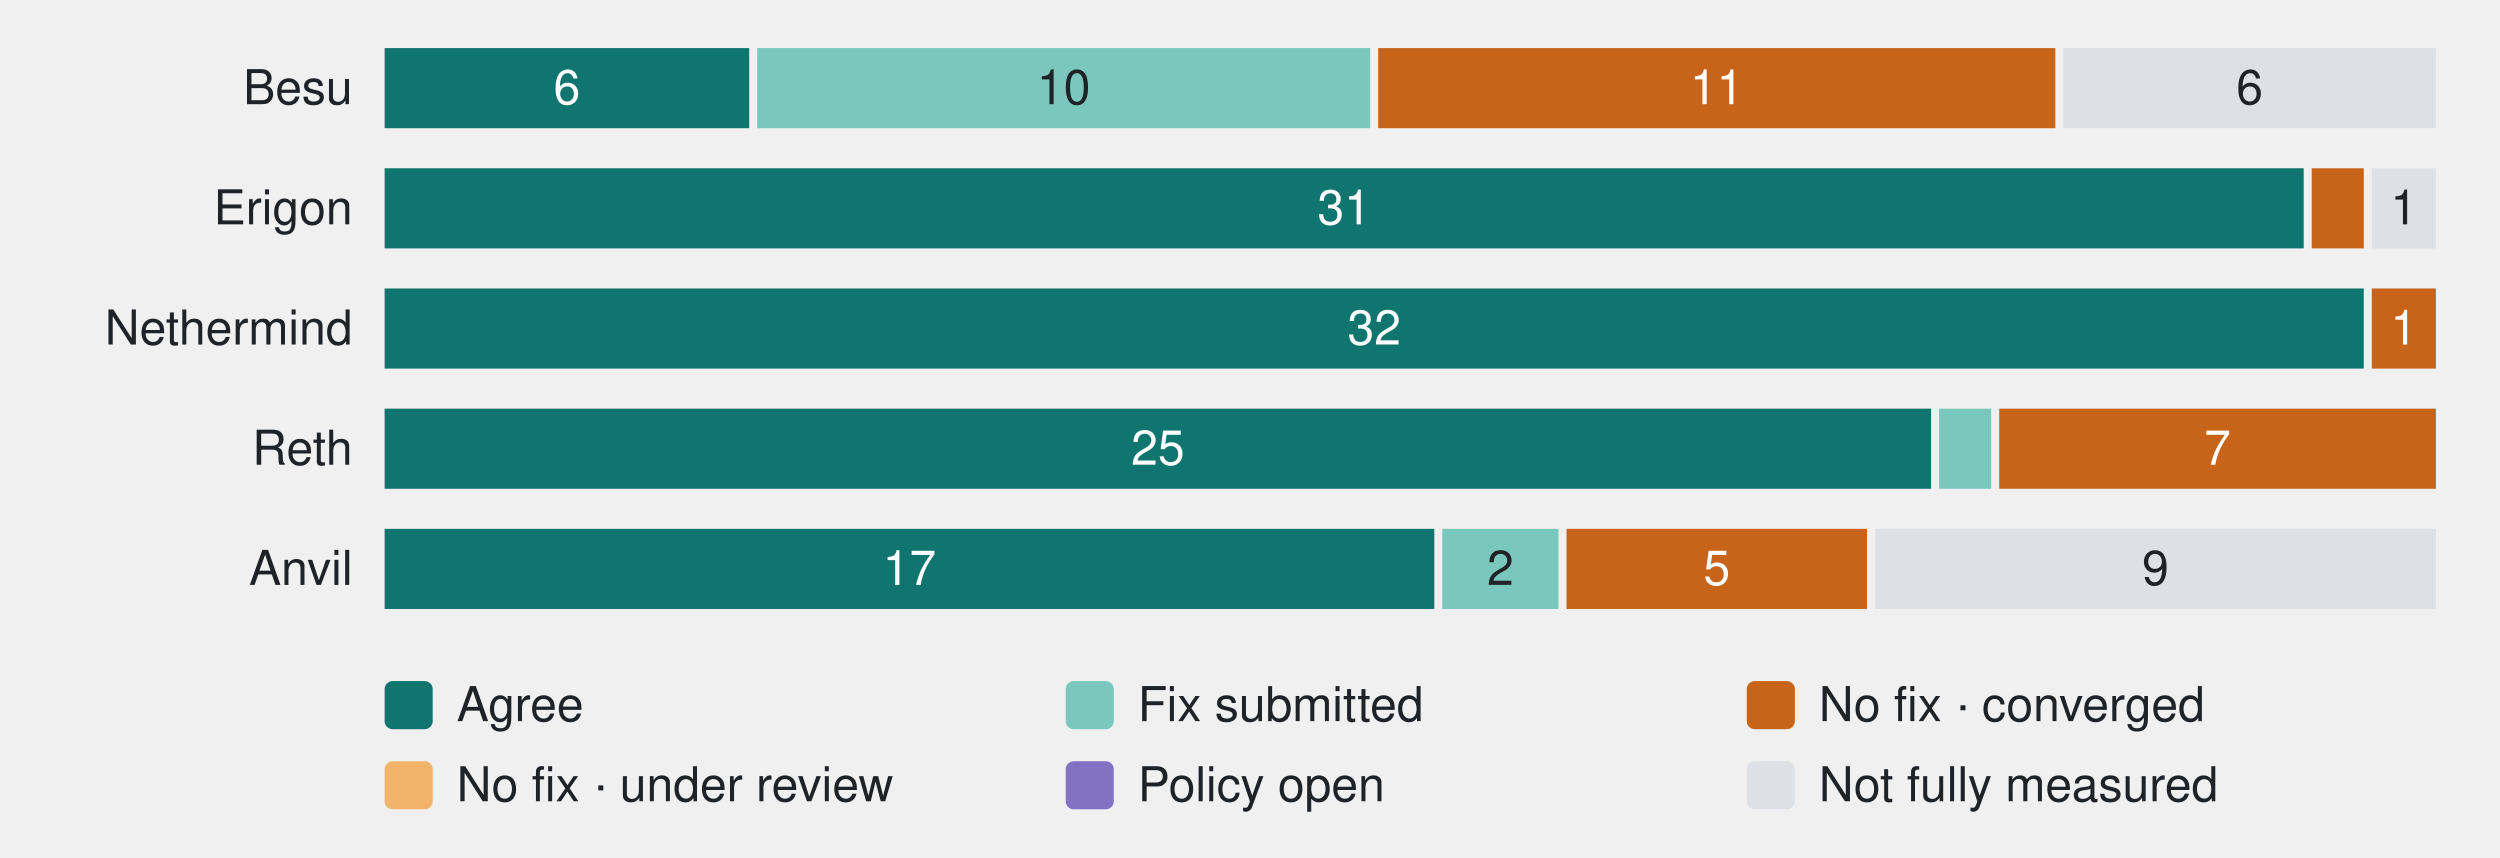
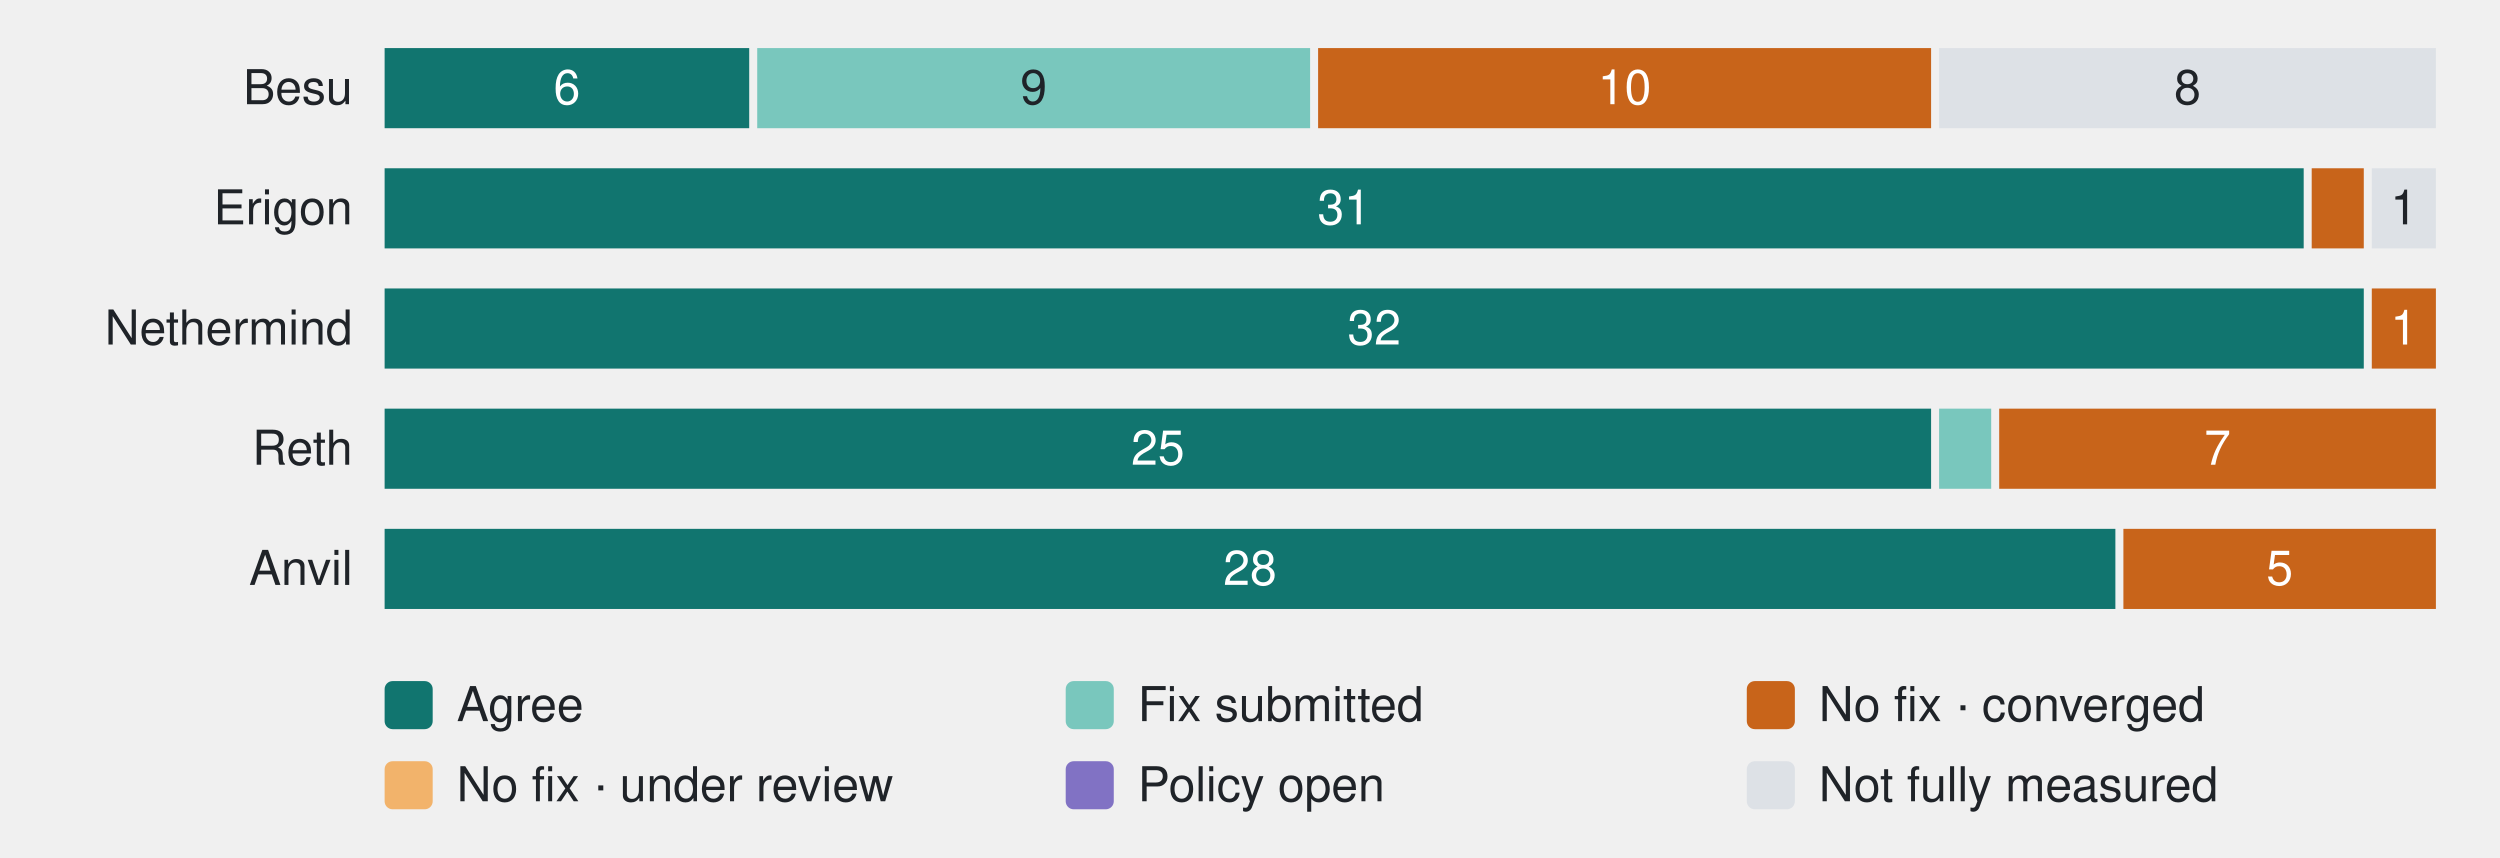
<svg xmlns="http://www.w3.org/2000/svg" width="624" height="214" viewBox="0 0 624 214" role="img" aria-labelledby="title">
  <style>text{font-family:-apple-system,BlinkMacSystemFont,"Segoe UI",Helvetica,Arial,sans-serif;font-size:12px}.head{font-weight:600}.partial{stroke-dasharray:3 2}.label{fill:#1f2328}.muted{fill:#59636e}.pr{fill:none;stroke:#11756f}.edge{stroke:#11756f}.b-agree{fill:#11756f}.n-agree{fill:#ffffff}.b-fix{fill:#79c7bd}.n-fix{fill:#1f2328}.b-converged{fill:#c8641a}.n-converged{fill:#ffffff}.b-review{fill:#f2b36b}.n-review{fill:#1f2328}.b-policy{fill:#8172c4}.n-policy{fill:#ffffff}.b-unmeasured{fill:#dde1e6}.n-unmeasured{fill:#1f2328}@media (prefers-color-scheme:dark){.label{fill:#e6edf3}.muted{fill:#9198a1}.pr{fill:none;stroke:#3aa59a}.edge{stroke:#3aa59a}.b-agree{fill:#3aa59a}.n-agree{fill:#0d1117}.b-fix{fill:#1a6b62}.n-fix{fill:#ffffff}.b-converged{fill:#e5843a}.n-converged{fill:#0d1117}.b-review{fill:#8f5420}.n-review{fill:#ffffff}.b-policy{fill:#9b8fe0}.n-policy{fill:#0d1117}.b-unmeasured{fill:#2d333b}.n-unmeasured{fill:#e6edf3}}</style>
  <text class="label" x="88" y="26" text-anchor="end">Besu</text>
  <rect class="b-agree" x="96" y="12" width="91" height="20" />
  <text class="n-agree" x="141.5" y="26" text-anchor="middle">6</text>
-   <rect class="b-fix" x="189" y="12" width="153" height="20" />
-   <text class="n-fix" x="265.5" y="26" text-anchor="middle">10</text>
-   <rect class="b-converged" x="344" y="12" width="169" height="20" />
-   <text class="n-converged" x="428.5" y="26" text-anchor="middle">11</text>
-   <rect class="b-unmeasured" x="515" y="12" width="93" height="20" />
-   <text class="n-unmeasured" x="561.5" y="26" text-anchor="middle">6</text>
+   <rect class="b-fix" x="189" y="12" width="138" height="20" />
+   <text class="n-fix" x="258" y="26" text-anchor="middle">9</text>
+   <rect class="b-converged" x="329" y="12" width="153" height="20" />
+   <text class="n-converged" x="405.5" y="26" text-anchor="middle">10</text>
+   <rect class="b-unmeasured" x="484" y="12" width="124" height="20" />
+   <text class="n-unmeasured" x="546" y="26" text-anchor="middle">8</text>
  <text class="label" x="88" y="56" text-anchor="end">Erigon</text>
  <rect class="b-agree" x="96" y="42" width="479" height="20" />
  <text class="n-agree" x="335.5" y="56" text-anchor="middle">31</text>
  <rect class="b-converged" x="577" y="42" width="13" height="20" />
  <rect class="b-unmeasured" x="592" y="42" width="16" height="20" />
  <text class="n-unmeasured" x="600" y="56" text-anchor="middle">1</text>
  <text class="label" x="88" y="86" text-anchor="end">Nethermind</text>
  <rect class="b-agree" x="96" y="72" width="494" height="20" />
  <text class="n-agree" x="343" y="86" text-anchor="middle">32</text>
  <rect class="b-converged" x="592" y="72" width="16" height="20" />
  <text class="n-converged" x="600" y="86" text-anchor="middle">1</text>
  <text class="label" x="88" y="116" text-anchor="end">Reth</text>
  <rect class="b-agree" x="96" y="102" width="386" height="20" />
  <text class="n-agree" x="289" y="116" text-anchor="middle">25</text>
  <rect class="b-fix" x="484" y="102" width="13" height="20" />
  <rect class="b-converged" x="499" y="102" width="109" height="20" />
  <text class="n-converged" x="553.5" y="116" text-anchor="middle">7</text>
  <text class="label" x="88" y="146" text-anchor="end">Anvil</text>
-   <rect class="b-agree" x="96" y="132" width="262" height="20" />
-   <text class="n-agree" x="227" y="146" text-anchor="middle">17</text>
-   <rect class="b-fix" x="360" y="132" width="29" height="20" />
-   <text class="n-fix" x="374.5" y="146" text-anchor="middle">2</text>
-   <rect class="b-converged" x="391" y="132" width="75" height="20" />
-   <text class="n-converged" x="428.5" y="146" text-anchor="middle">5</text>
-   <rect class="b-unmeasured" x="468" y="132" width="140" height="20" />
-   <text class="n-unmeasured" x="538" y="146" text-anchor="middle">9</text>
+   <rect class="b-agree" x="96" y="132" width="432" height="20" />
+   <text class="n-agree" x="312" y="146" text-anchor="middle">28</text>
+   <rect class="b-converged" x="530" y="132" width="78" height="20" />
+   <text class="n-converged" x="569" y="146" text-anchor="middle">5</text>
  <rect class="b-agree" x="96" y="170" width="12" height="12" rx="2" />
  <text class="label" x="114" y="180">Agree</text>
  <rect class="b-fix" x="266" y="170" width="12" height="12" rx="2" />
  <text class="label" x="284" y="180">Fix submitted</text>
  <rect class="b-converged" x="436" y="170" width="12" height="12" rx="2" />
  <text class="label" x="454" y="180">No fix · converged</text>
  <rect class="b-review" x="96" y="190" width="12" height="12" rx="2" />
  <text class="label" x="114" y="200">No fix · under review</text>
  <rect class="b-policy" x="266" y="190" width="12" height="12" rx="2" />
  <text class="label" x="284" y="200">Policy open</text>
  <rect class="b-unmeasured" x="436" y="190" width="12" height="12" rx="2" />
  <text class="label" x="454" y="200">Not fully measured</text>
</svg>
